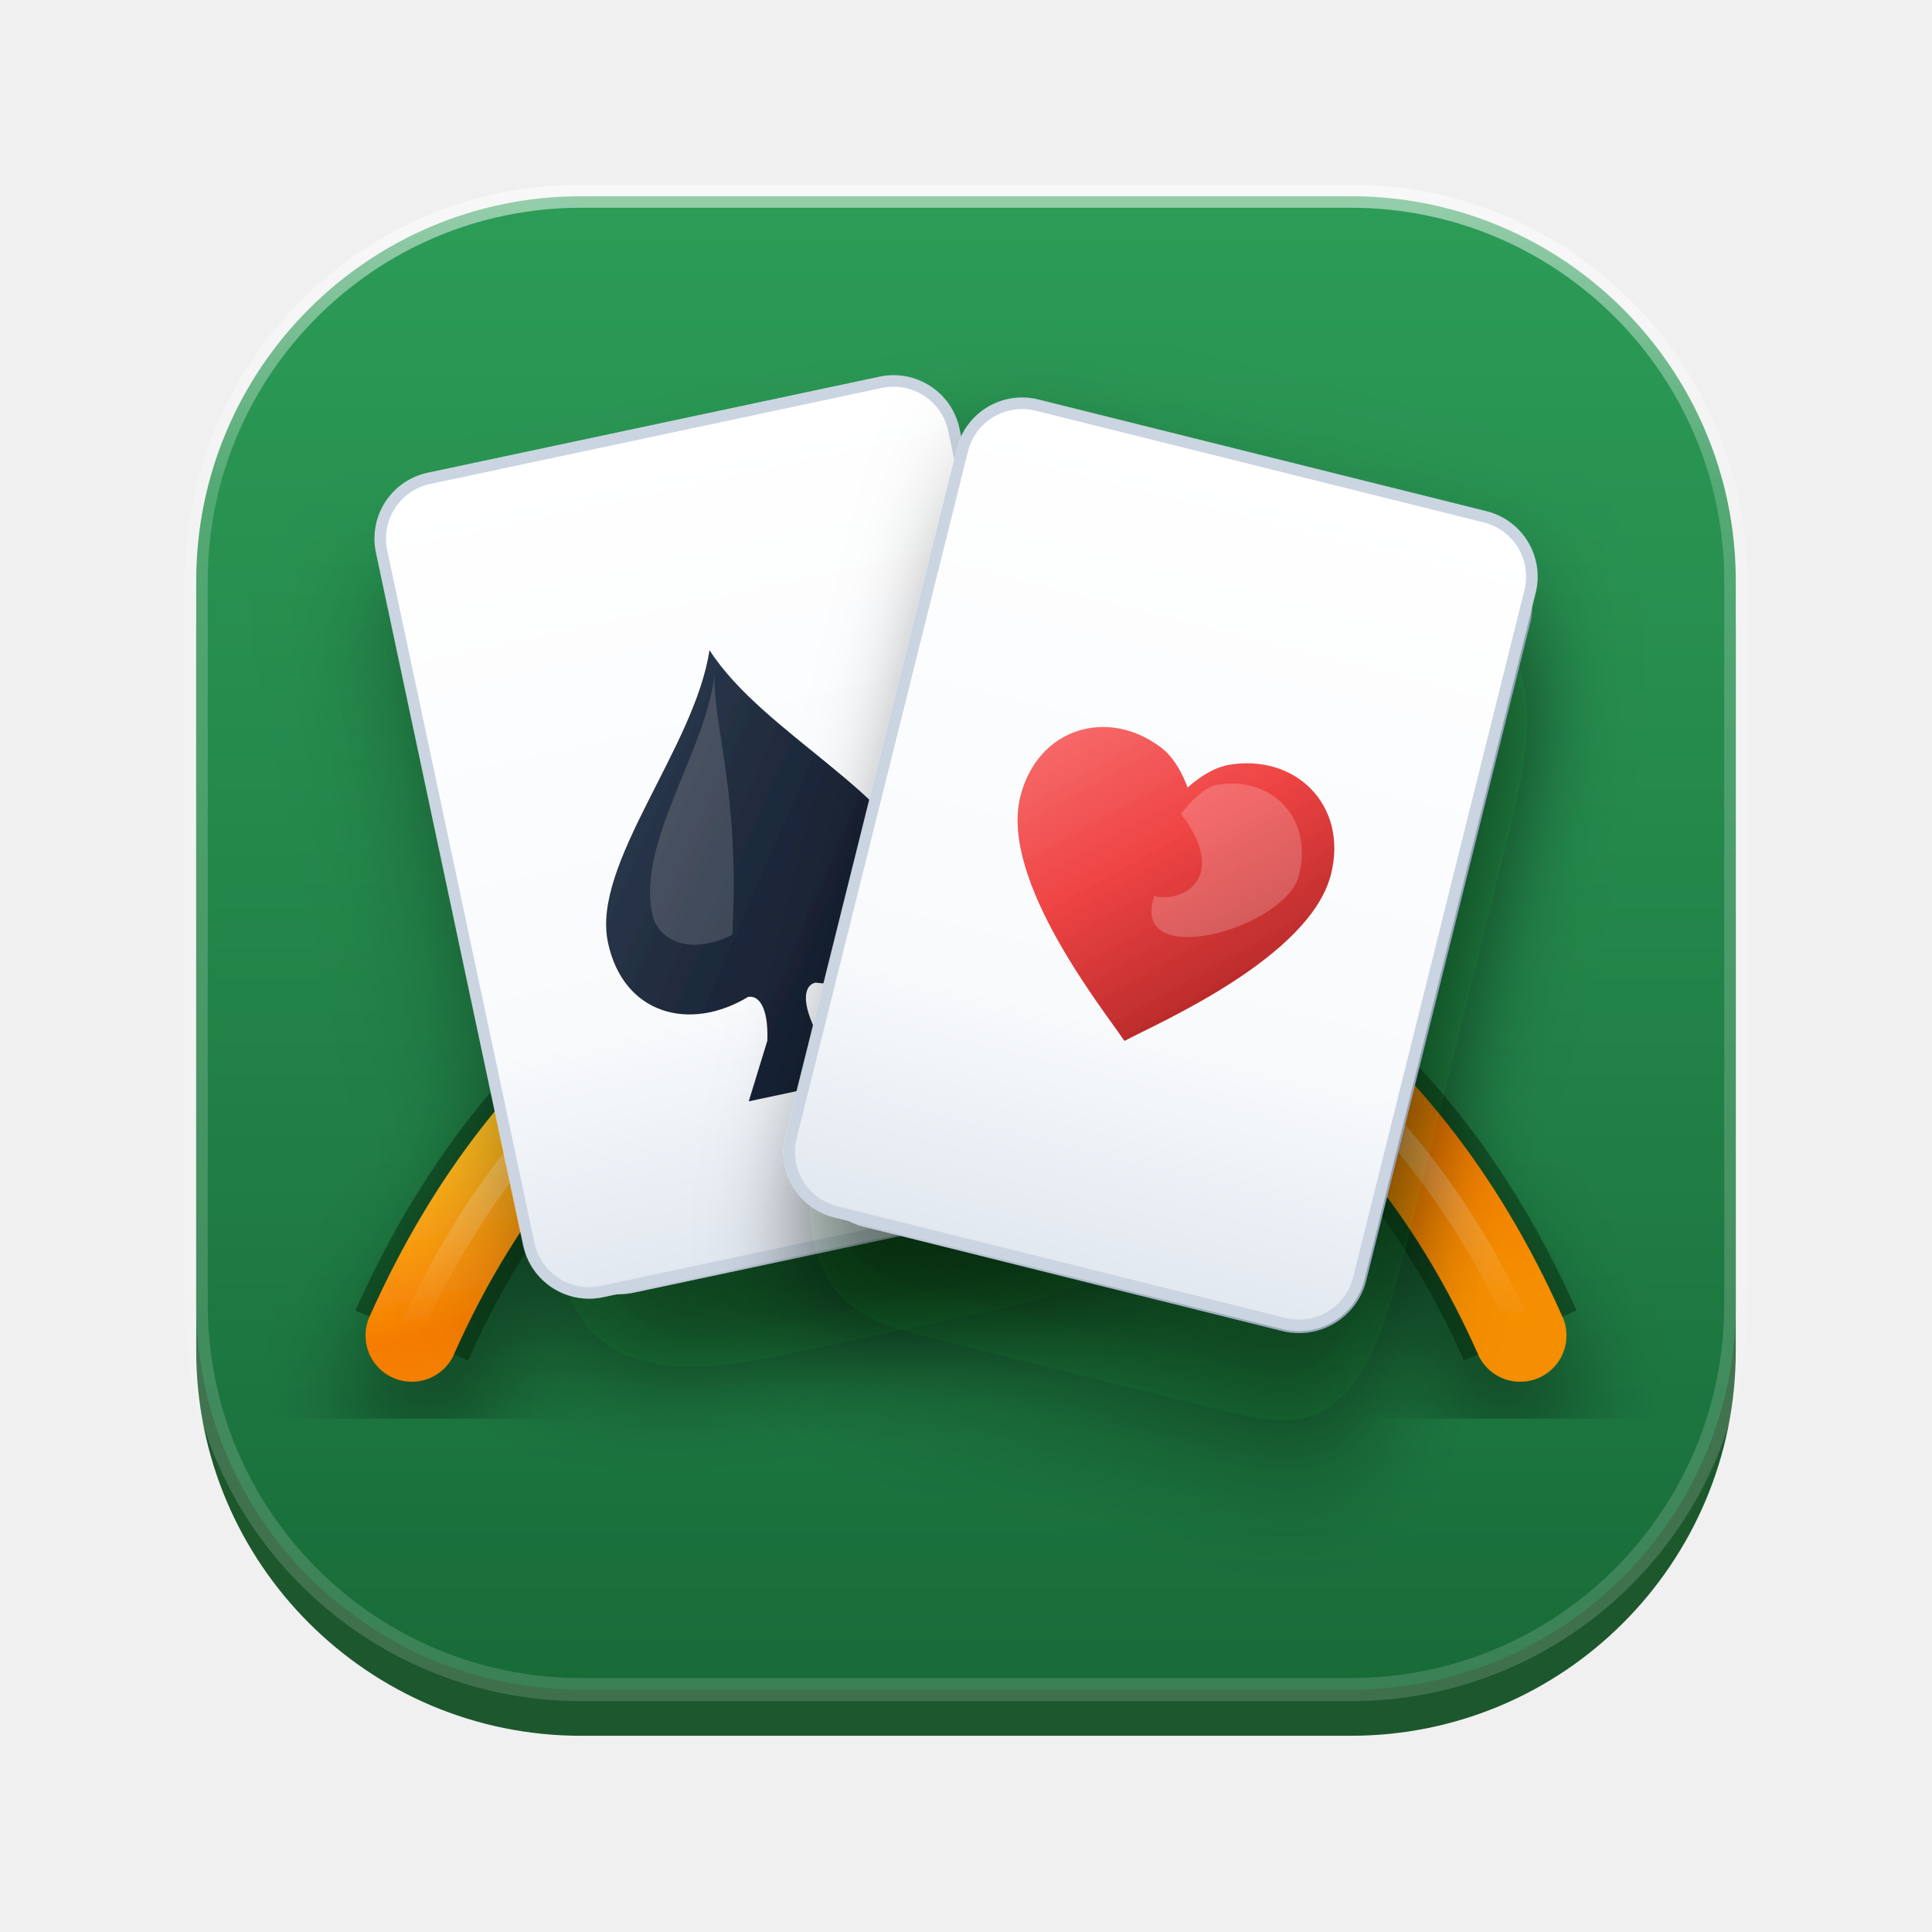
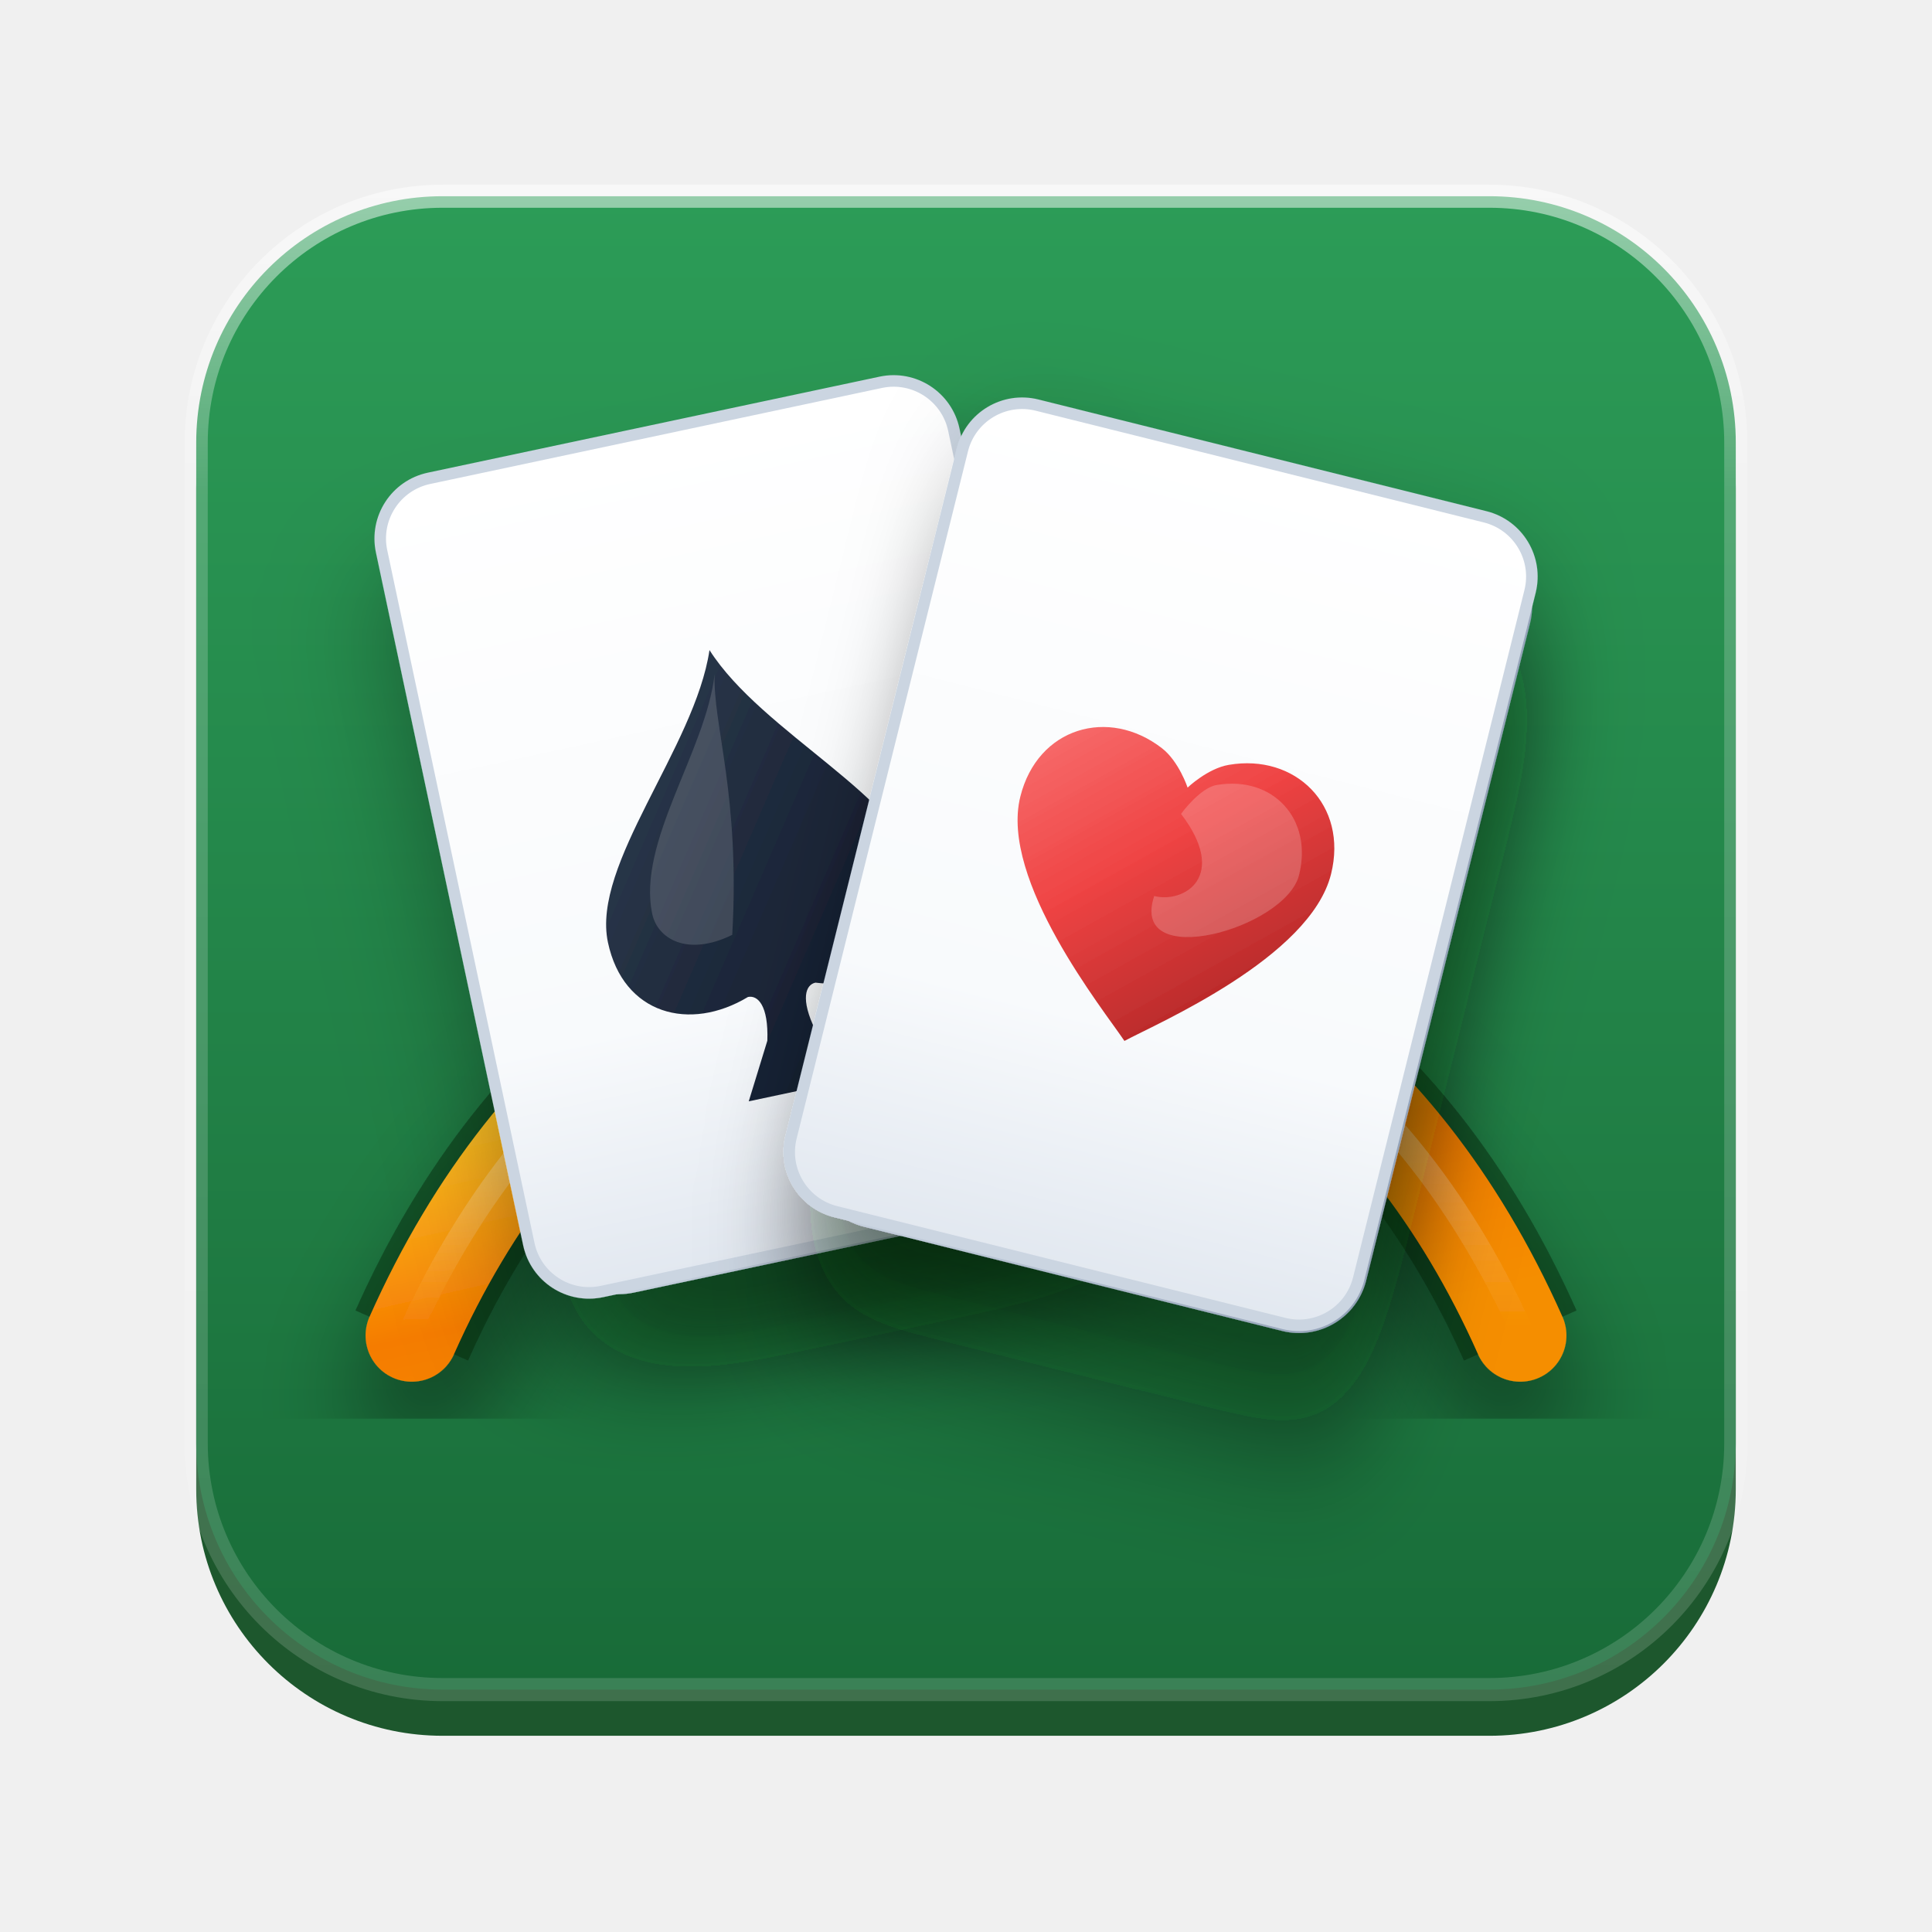
<svg xmlns="http://www.w3.org/2000/svg" width="128" height="128" viewBox="0 0 128 128" version="1.1">
  <defs>
    <linearGradient id="tileSurface" x1="0%" y1="0%" x2="0%" y2="100%">
      <stop offset="0%" stop-color="#2c9c57" />
      <stop offset="60%" stop-color="#218046" />
      <stop offset="100%" stop-color="#186b38" />
    </linearGradient>
    <linearGradient id="tileBevel" x1="0%" y1="0%" x2="0%" y2="100%">
      <stop offset="0%" stop-color="#1b5c2f" />
      <stop offset="100%" stop-color="#1d572d" />
    </linearGradient>
    <linearGradient id="topHighlightRim" x1="0%" y1="0%" x2="0%" y2="100%">
      <stop offset="0%" stop-color="#ffffff" stop-opacity="0.5" />
      <stop offset="20%" stop-color="#ffffff" stop-opacity="0.2" />
      <stop offset="100%" stop-color="#ffffff" stop-opacity="0.15" />
    </linearGradient>
    <linearGradient id="gold3D" x1="20%" y1="0%" x2="80%" y2="100%">
      <stop offset="0%" stop-color="#fff3b0" />
      <stop offset="25%" stop-color="#ffca28" />
      <stop offset="65%" stop-color="#f57c00" />
      <stop offset="100%" stop-color="#f58e00" />
    </linearGradient>
    <linearGradient id="goldSpecular" x1="0%" y1="0%" x2="0%" y2="100%">
      <stop offset="0%" stop-color="#ffffff" stop-opacity="0.6" />
      <stop offset="100%" stop-color="#ffffff" stop-opacity="0.0" />
    </linearGradient>
    <linearGradient id="cardFront" x1="0%" y1="0%" x2="0%" y2="100%">
      <stop offset="0%" stop-color="#ffffff" />
      <stop offset="70%" stop-color="#f8fafc" />
      <stop offset="100%" stop-color="#e2e8f0" />
    </linearGradient>
    <linearGradient id="cardThickness" x1="0%" y1="0%" x2="100%" y2="0%">
      <stop offset="0%" stop-color="#cbd5e1" />
      <stop offset="100%" stop-color="#94a3b8" />
    </linearGradient>
    <linearGradient id="spadeGrad" x1="0%" y1="0%" x2="100%" y2="100%">
      <stop offset="0%" stop-color="#334155" />
      <stop offset="50%" stop-color="#1e293b" />
      <stop offset="100%" stop-color="#0f172a" />
    </linearGradient>
    <linearGradient id="heartGrad" x1="0%" y1="0%" x2="100%" y2="100%">
      <stop offset="0%" stop-color="#f87171" />
      <stop offset="40%" stop-color="#ef4444" />
      <stop offset="100%" stop-color="#991b1b" />
    </linearGradient>
    <filter id="cardShadow3D" x="-30%" y="-30%" width="160%" height="160%">
      <feDropShadow dx="2" dy="6" stdDeviation="4" flood-color="#031207" flood-opacity="0.55" />
    </filter>
    <filter id="archShadow3D" x="-20%" y="-20%" width="140%" height="140%">
      <feDropShadow dx="0" dy="5" stdDeviation="3.5" flood-color="#000000" flood-opacity="0.5" />
    </filter>
    <g id="spade3D">
      <path d="M 0,-16 C -2.8,-8.5 -13,-1 -13,5.5 C -13,11.5 -8,14 -2.8,12.2 C -2,12.2 -1.3,13.2 -2,16 L -4.5,20.5 L 4.5,20.5 L 2,16 C 1.3,13.2 2,12.2 2.8,12.2 C 8,14 13,11.5 13,5.5 C 13,-1 2.8,-8.5 0,-16 Z" fill="url(#spadeGrad)" />
      <path d="M 0,-14 C -2,-8 -9,-2 -9,4 C -9,6 -7,8 -3,7 C 0,-4 -1,-10 0,-14 Z" fill="#ffffff" opacity="0.15" />
    </g>
    <g id="heart3D">
      <path d="M 0,14 C -2.2,12 -13,3.8 -13,-3.2 C -13,-9 -7.8,-12 -2.8,-9.8 C -1.2,-9.1 0,-7.2 0,-7.2 C 0,-7.2 1.2,-9.1 2.8,-9.8 C 7.8,-12 13,-9 13,-3.2 C 13,3.8 2.2,12 0,14 Z" fill="url(#heartGrad)" />
      <path d="M 0,-5 C 0,-5 1,-7.5 2.3,-8 C 6.5,-9.8 10.5,-7.2 10.5,-2.5 C 10.5,2 -1,8.5 -0.5,2 C 2,2 5,-1 0,-5 Z" fill="#ffffff" opacity="0.2" />
    </g>
    <clipPath id="tileClip">
-       <rect x="14" y="14" width="100" height="100" rx="25" ry="25" />
+       <rect x="14" y="14" width="100" height="100" rx="16" ry="16" />
    </clipPath>
  </defs>
  <g transform="translate(64, 64) scale(1.02) translate(-64, -64)">
    <g>
-       <rect x="14" y="17" width="100" height="97" rx="25" ry="25" fill="url(#tileBevel)" />
-       <rect x="14" y="14" width="100" height="97" rx="25" ry="25" fill="url(#tileSurface)" />
-       <rect x="14" y="14" width="100" height="97" rx="25" ry="25" fill="none" stroke="url(#topHighlightRim)" stroke-width="1.5" />
+       <rect x="14" y="17" width="100" height="97" rx="16" ry="16" fill="url(#tileBevel)" />
+       <rect x="14" y="14" width="100" height="97" rx="16" ry="16" fill="url(#tileSurface)" />
+       <rect x="14" y="14" width="100" height="97" rx="16" ry="16" fill="none" stroke="url(#topHighlightRim)" stroke-width="1.5" />
    </g>
    <g clip-path="url(#tileClip)">
      <g filter="url(#archShadow3D)">
        <path d="M 28 88 C 44 52, 84 52, 100 88" fill="none" stroke="#04150a" stroke-width="8" opacity="0.4" />
        <path d="M 28 88 C 44 52, 84 52, 100 88" fill="none" stroke="url(#gold3D)" stroke-width="6" stroke-linecap="round" />
        <path d="M 28 87.5 C 44 52.5, 84 52.5, 100 87.5" fill="none" stroke="url(#goldSpecular)" stroke-width="1.5" stroke-linecap="round" />
        <path d="M 28 88 L 100 88" stroke="url(#gold3D)" stroke-width="3.5" stroke-linecap="round" />
      </g>
      <g transform="translate(50, 56) rotate(-12)" filter="url(#cardShadow3D)">
        <rect x="-18" y="-26" width="37" height="53" rx="4.5" fill="url(#cardThickness)" />
        <rect x="-19.5" y="-27.5" width="38" height="54" rx="4" fill="url(#cardFront)" stroke="#cbd5e1" stroke-width="0.75" />
        <use href="#spade3D" transform="scale(0.8)" />
      </g>
      <g transform="translate(77, 58) rotate(14)" filter="url(#cardShadow3D)">
        <rect x="-18" y="-26" width="37" height="53" rx="4.5" fill="url(#cardThickness)" />
        <rect x="-19.5" y="-27.5" width="38" height="54" rx="4" fill="url(#cardFront)" stroke="#cbd5e1" stroke-width="0.75" />
        <use href="#heart3D" transform="scale(0.8)" />
      </g>
    </g>
  </g>
</svg>
